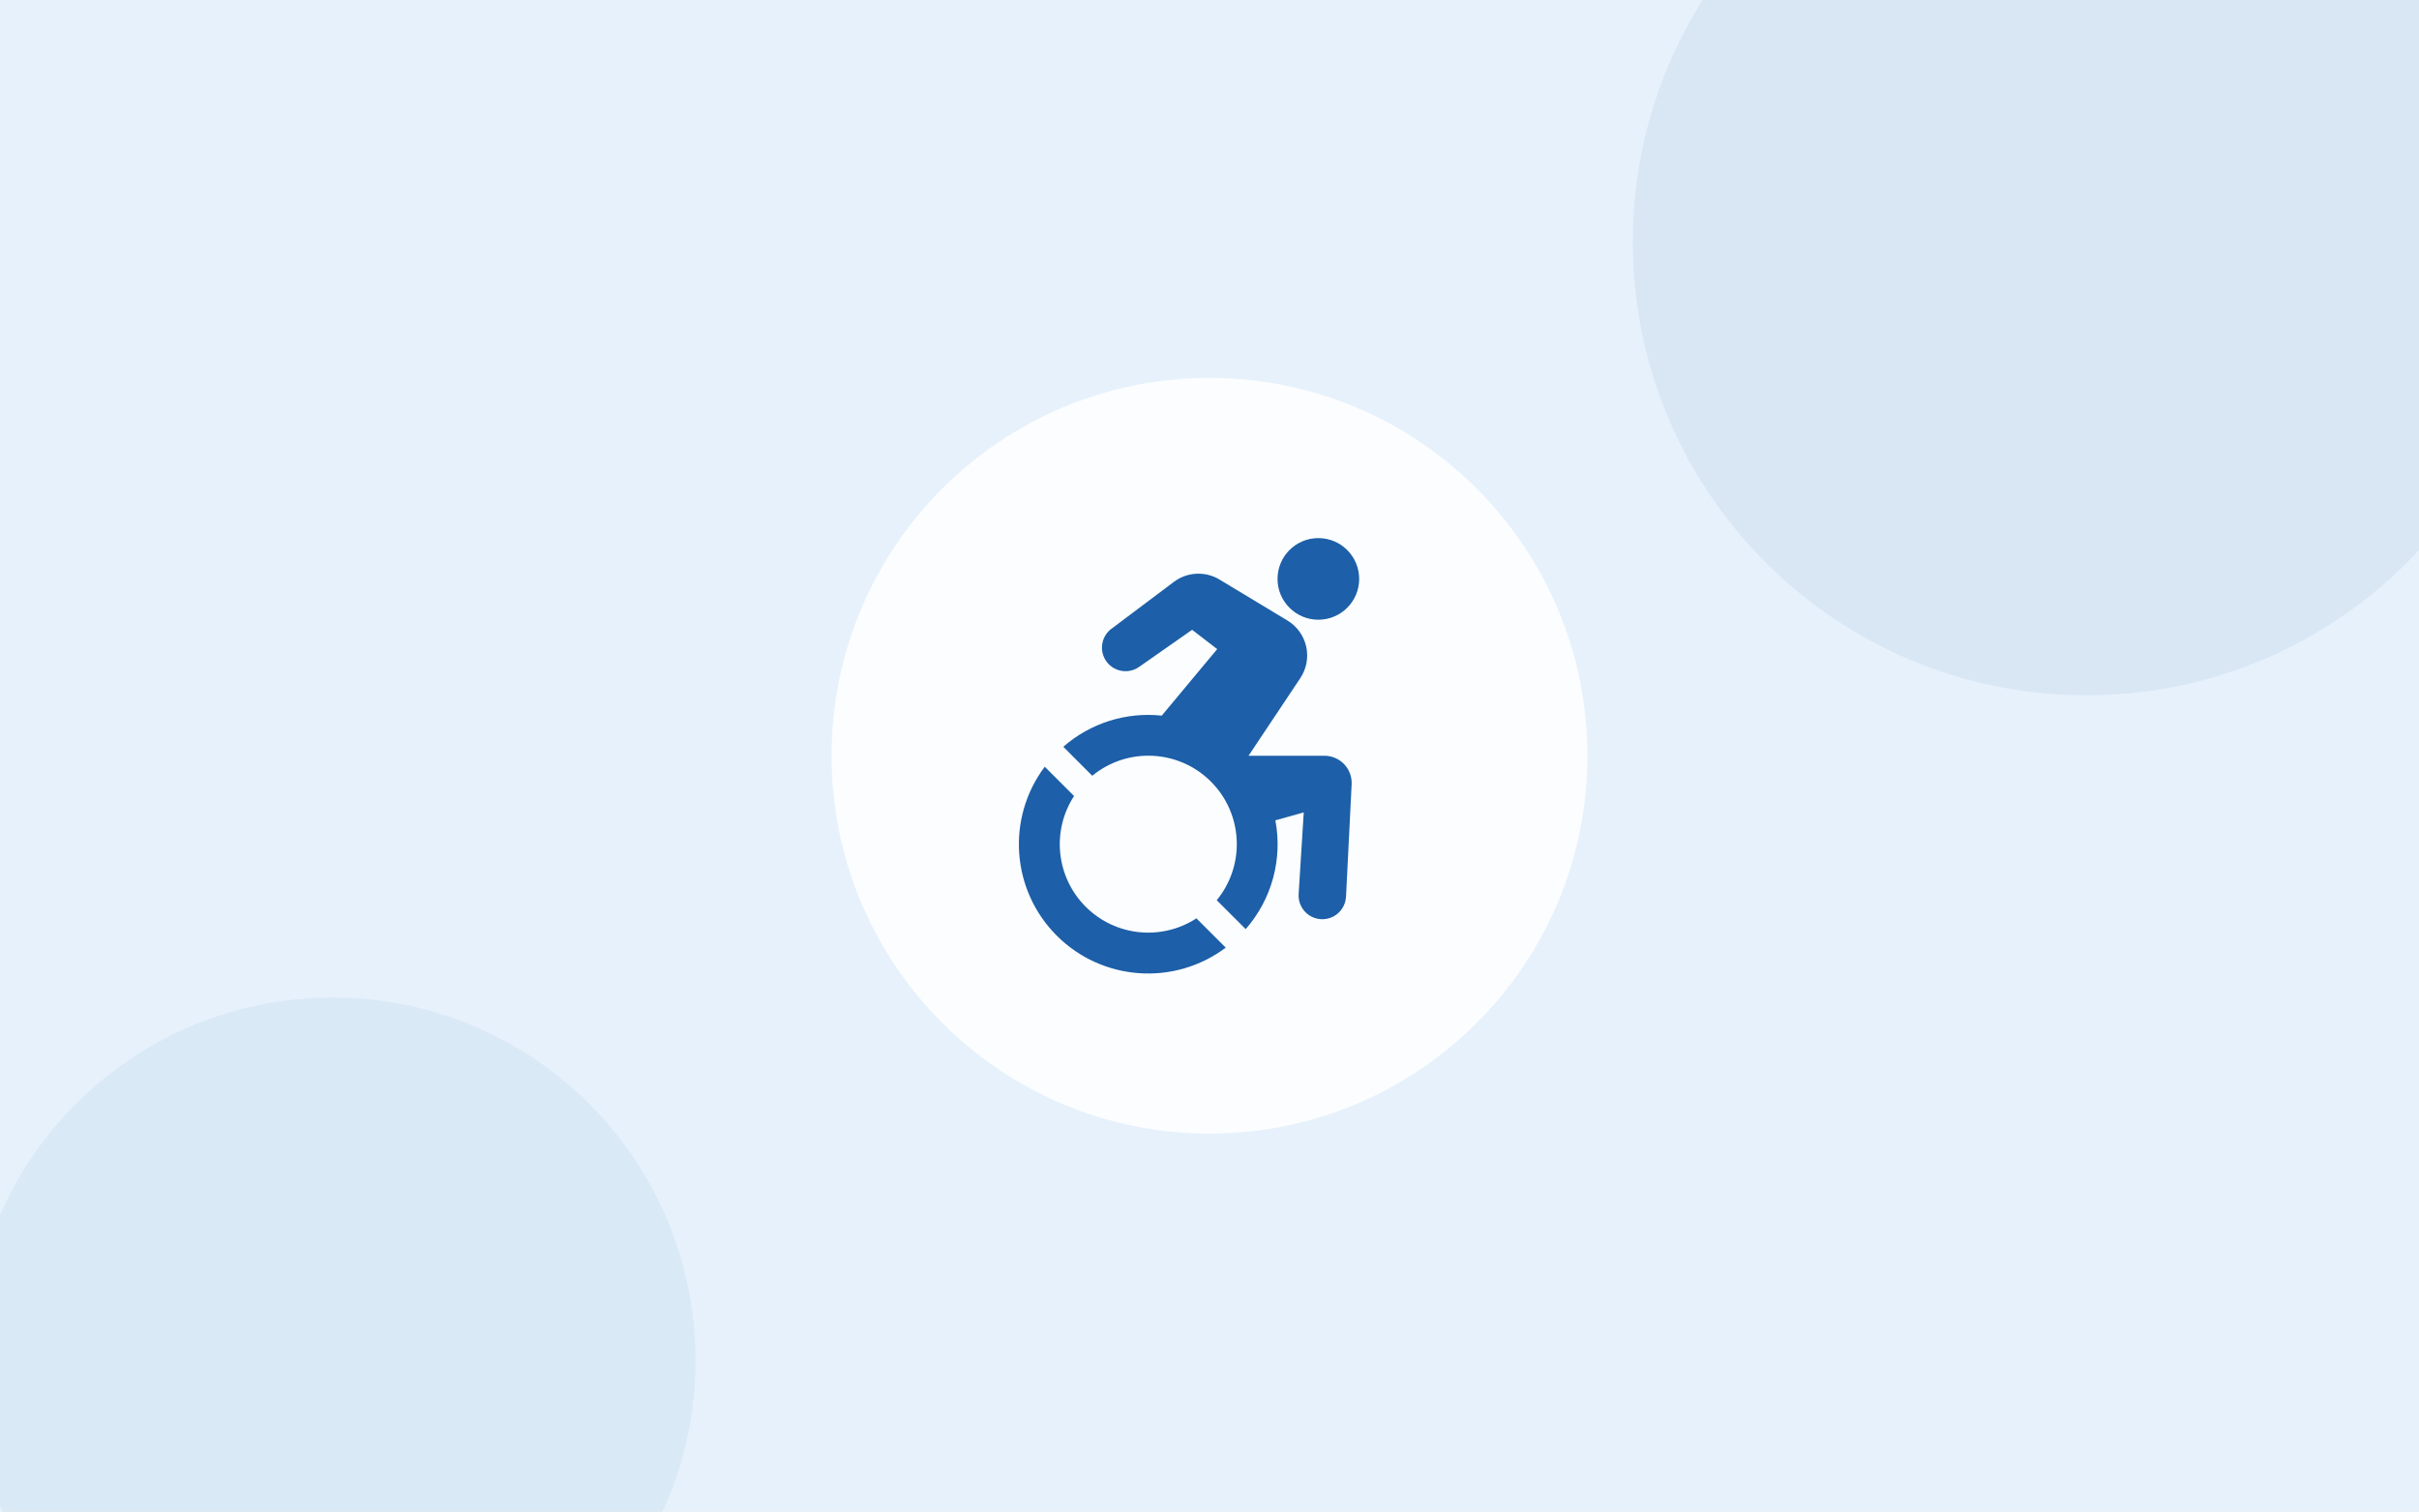
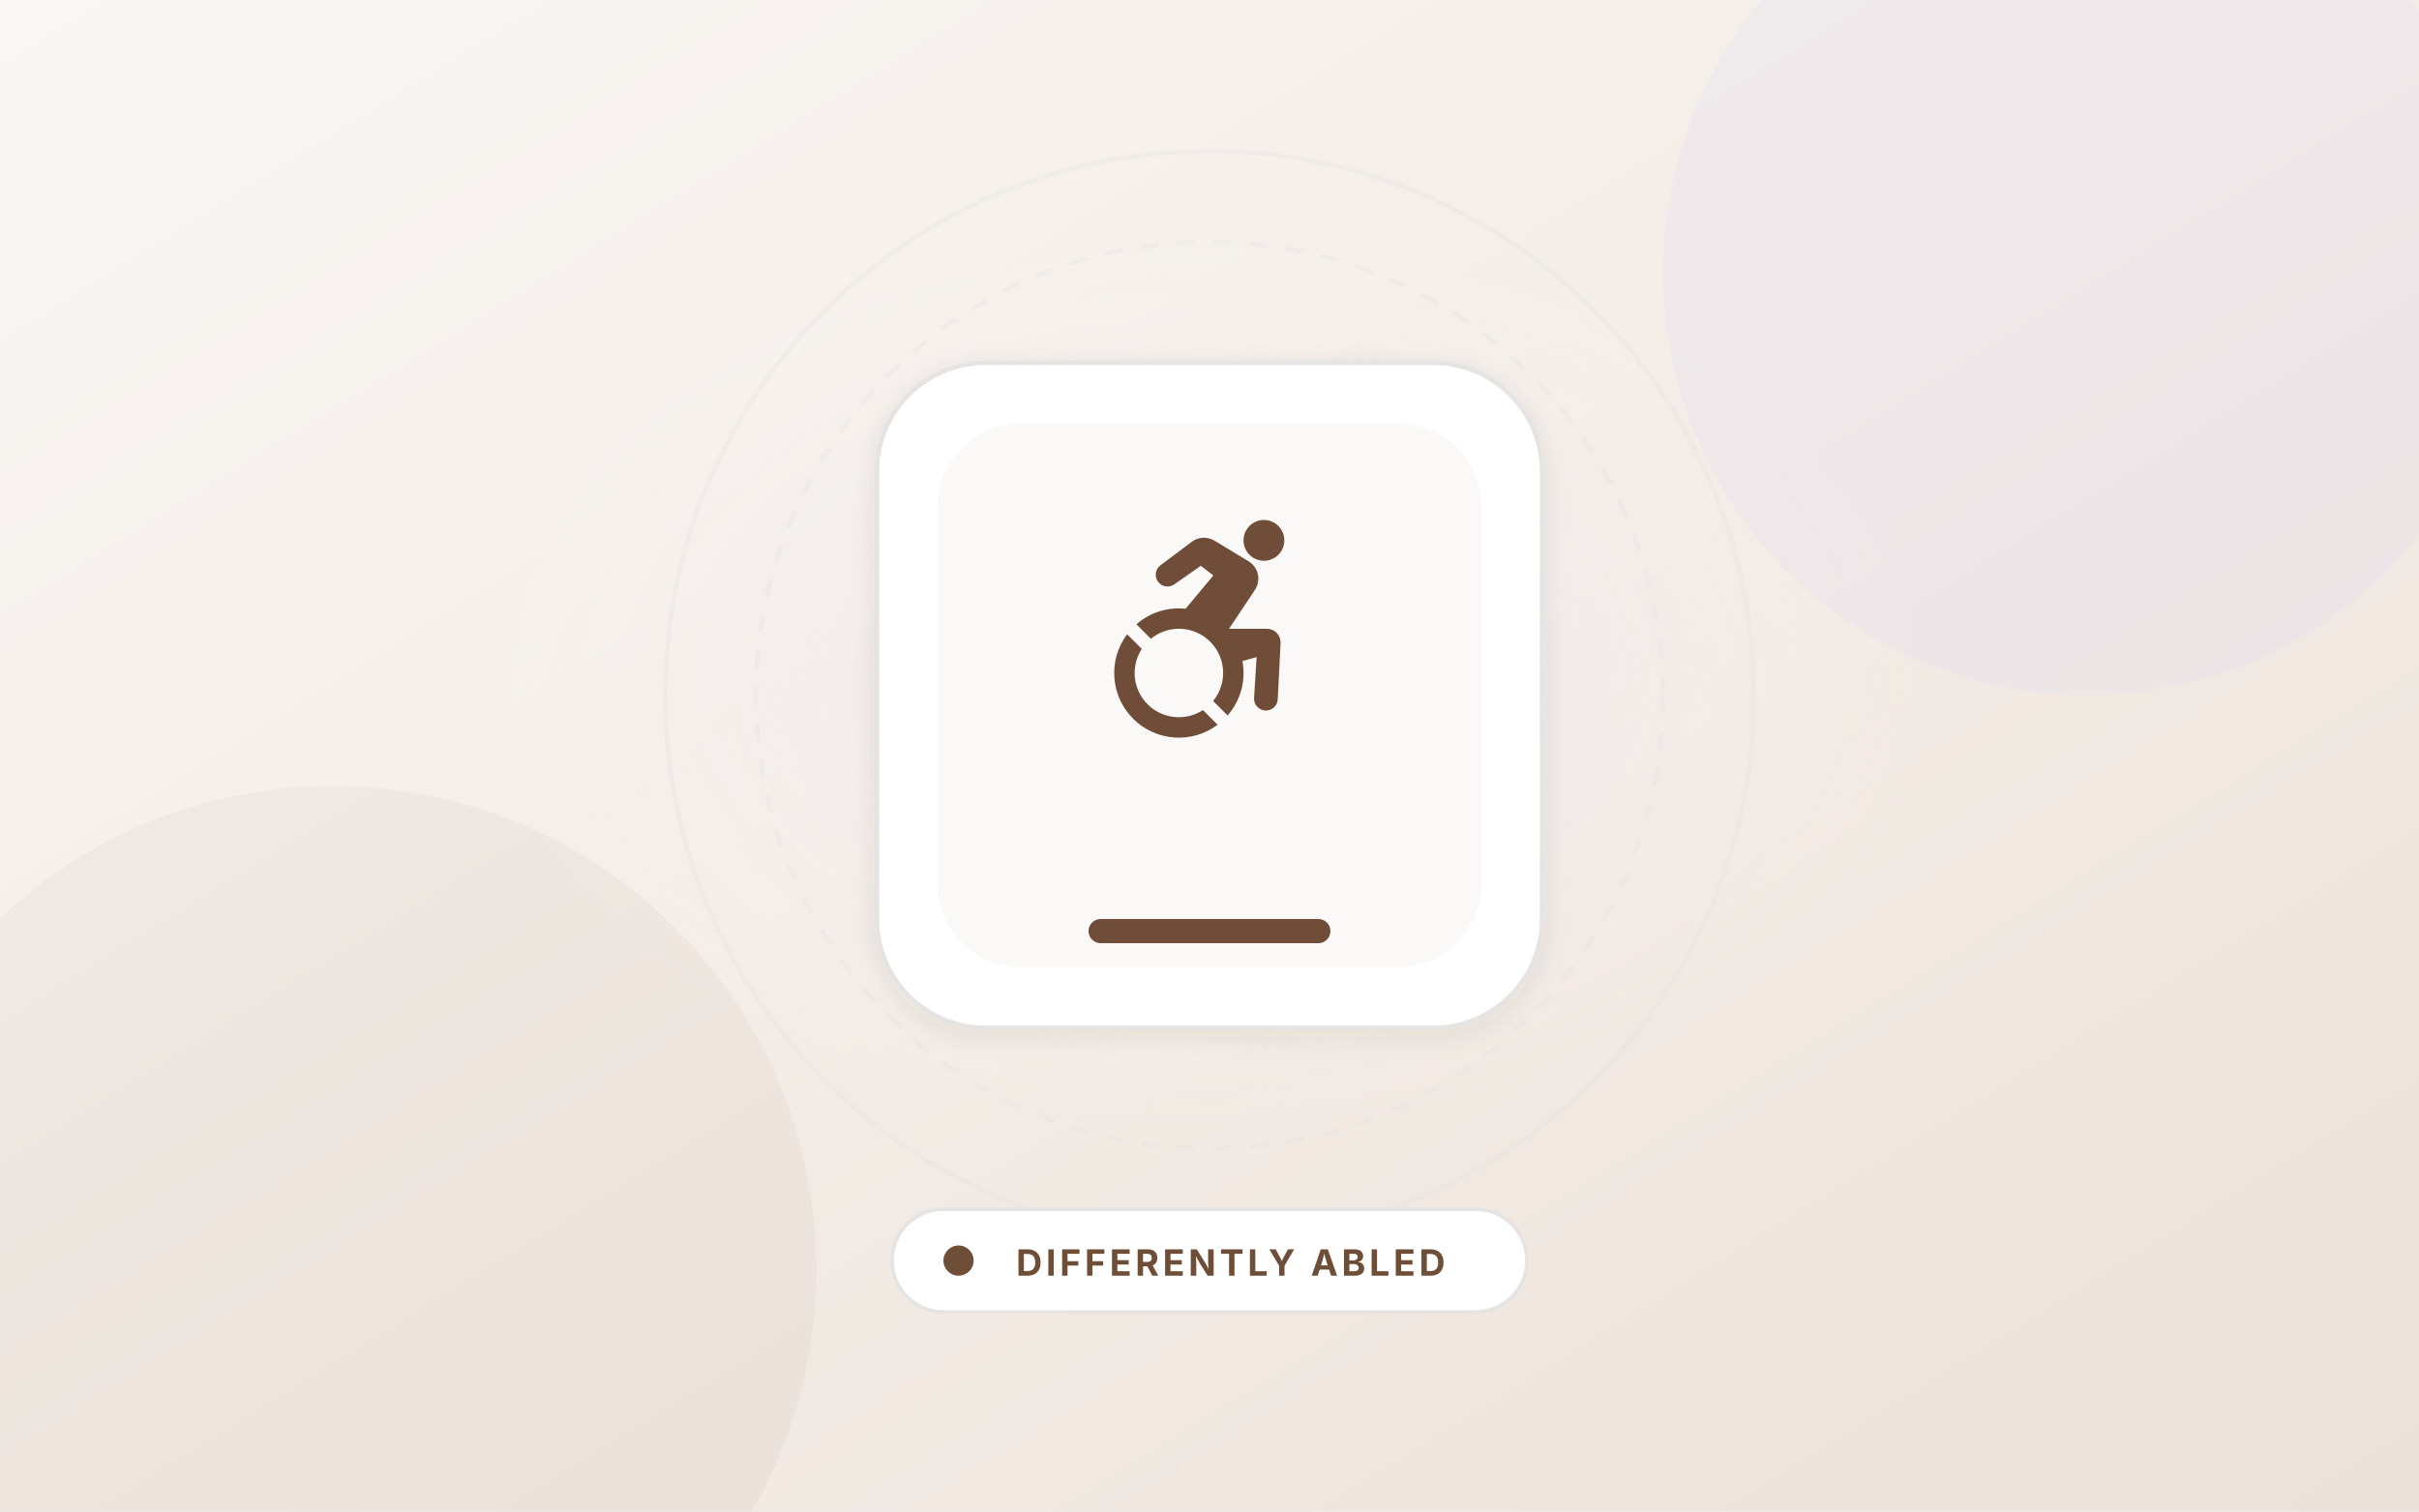
<svg xmlns="http://www.w3.org/2000/svg" viewBox="0 0 800 500" width="800" height="500">
-   <rect width="800" height="500" fill="#E6F1FB" />
-   <circle cx="690" cy="80" r="150" fill="#1D5FA8" opacity=".07" />
-   <circle cx="110" cy="450" r="120" fill="#1D5FA8" opacity=".06" />
-   <circle cx="400" cy="250" r="125" fill="#fff" opacity=".85" />
-   <g transform="translate(328,178) scale(9.0)" fill="#1D5FA8" opacity="1">
-     <path d="M12 3a1.5 1.5 0 1 0 0-3 1.5 1.5 0 0 0 0 3m-.663 2.146a1.5 1.5 0 0 0-.47-2.115l-2.5-1.508a1.5 1.5 0 0 0-1.676.086l-2.329 1.75a.866.866 0 0 0 1.051 1.375L7.361 3.37l.922.71-2.038 2.445A4.73 4.73 0 0 0 2.628 7.67l1.064 1.065a3.25 3.25 0 0 1 4.574 4.574l1.064 1.063a4.73 4.73 0 0 0 1.09-3.998l1.043-.292-.187 2.991a.872.872 0 1 0 1.741.098l.206-4.121A1 1 0 0 0 12.224 8h-2.79zM3.023 9.48a3.25 3.25 0 0 0 4.496 4.496l1.077 1.077a4.75 4.75 0 0 1-6.65-6.65z" />
+   <defs>
+     <linearGradient id="daBg" x1="0%" y1="0%" x2="100%" y2="100%">
+       <stop offset="0%" stop-color="#FAF7F5" />
+       <stop offset="50%" stop-color="#F3ECE6" />
+       <stop offset="100%" stop-color="#EBE2DA" />
+     </linearGradient>
+     <radialGradient id="daGlow" cx="50%" cy="45%" r="50%">
+       <stop offset="0%" stop-color="#E6E0F0" stop-opacity="0.7" />
+       <stop offset="60%" stop-color="#FAF7F5" stop-opacity="0" />
+     </radialGradient>
+     <filter id="daShadow" x="-20%" y="-15%" width="140%" height="145%">
+       <feDropShadow dx="0" dy="12" stdDeviation="16" flood-color="#4A3425" flood-opacity="0.14" />
+       <feDropShadow dx="0" dy="2" stdDeviation="4" flood-color="#4A3425" flood-opacity="0.08" />
+     </filter>
+   </defs>
+   <rect width="800" height="500" fill="url(#daBg)" />
+   <rect width="800" height="500" fill="url(#daGlow)" />
+   <circle cx="690" cy="90" r="140" fill="#E6E0F0" opacity="0.35" />
+   <circle cx="110" cy="420" r="160" fill="#6F4E37" opacity="0.05" />
+   <g stroke="#E5E4E2" stroke-width="1.5" opacity="0.4" fill="none">
+     <circle cx="400" cy="230" r="150" stroke-dasharray="6 6" />
+     <circle cx="400" cy="230" r="180" />
+   </g>
+   <g transform="translate(290, 120)" filter="url(#daShadow)">
+     <rect width="220" height="220" rx="36" fill="#FFFFFF" stroke="#E5E4E2" stroke-width="1.5" />
+     <rect x="20" y="20" width="180" height="180" rx="28" fill="#FBF9F7" />
+     <g transform="translate(74, 52) scale(4.5)">
+       <path d="M12 3a1.5 1.5 0 1 0 0-3 1.5 1.5 0 0 0 0 3m-.663 2.146a1.5 1.5 0 0 0-.47-2.115l-2.5-1.508a1.5 1.5 0 0 0-1.676.086l-2.329 1.75a.866.866 0 0 0 1.051 1.375L7.361 3.37l.922.71-2.038 2.445A4.73 4.73 0 0 0 2.628 7.67l1.064 1.065a3.25 3.25 0 0 1 4.574 4.574l1.064 1.063a4.73 4.73 0 0 0 1.09-3.998l1.043-.292-.187 2.991a.872.872 0 1 0 1.741.098l.206-4.121A1 1 0 0 0 12.224 8h-2.79zM3.023 9.48a3.25 3.25 0 0 0 4.496 4.496l1.077 1.077a4.75 4.75 0 0 1-6.65-6.65z" fill="#6F4E37" />
+     </g>
+     <rect x="70" y="184" width="80" height="8" rx="4" fill="#6F4E37" />
+   </g>
+   <g transform="translate(400, 400)">
+     <rect x="-105" y="0" width="210" height="34" rx="17" fill="#FFFFFF" stroke="#E5E4E2" stroke-width="1.2" />
+     <circle cx="-83" cy="17" r="5" fill="#6F4E37" />
+     <text x="7" y="22" font-family="system-ui, -apple-system, 'Inter', sans-serif" font-size="12" font-weight="700" fill="#6F4E37" letter-spacing="1.2" text-anchor="middle">DIFFERENTLY ABLED</text>
  </g>
</svg>
